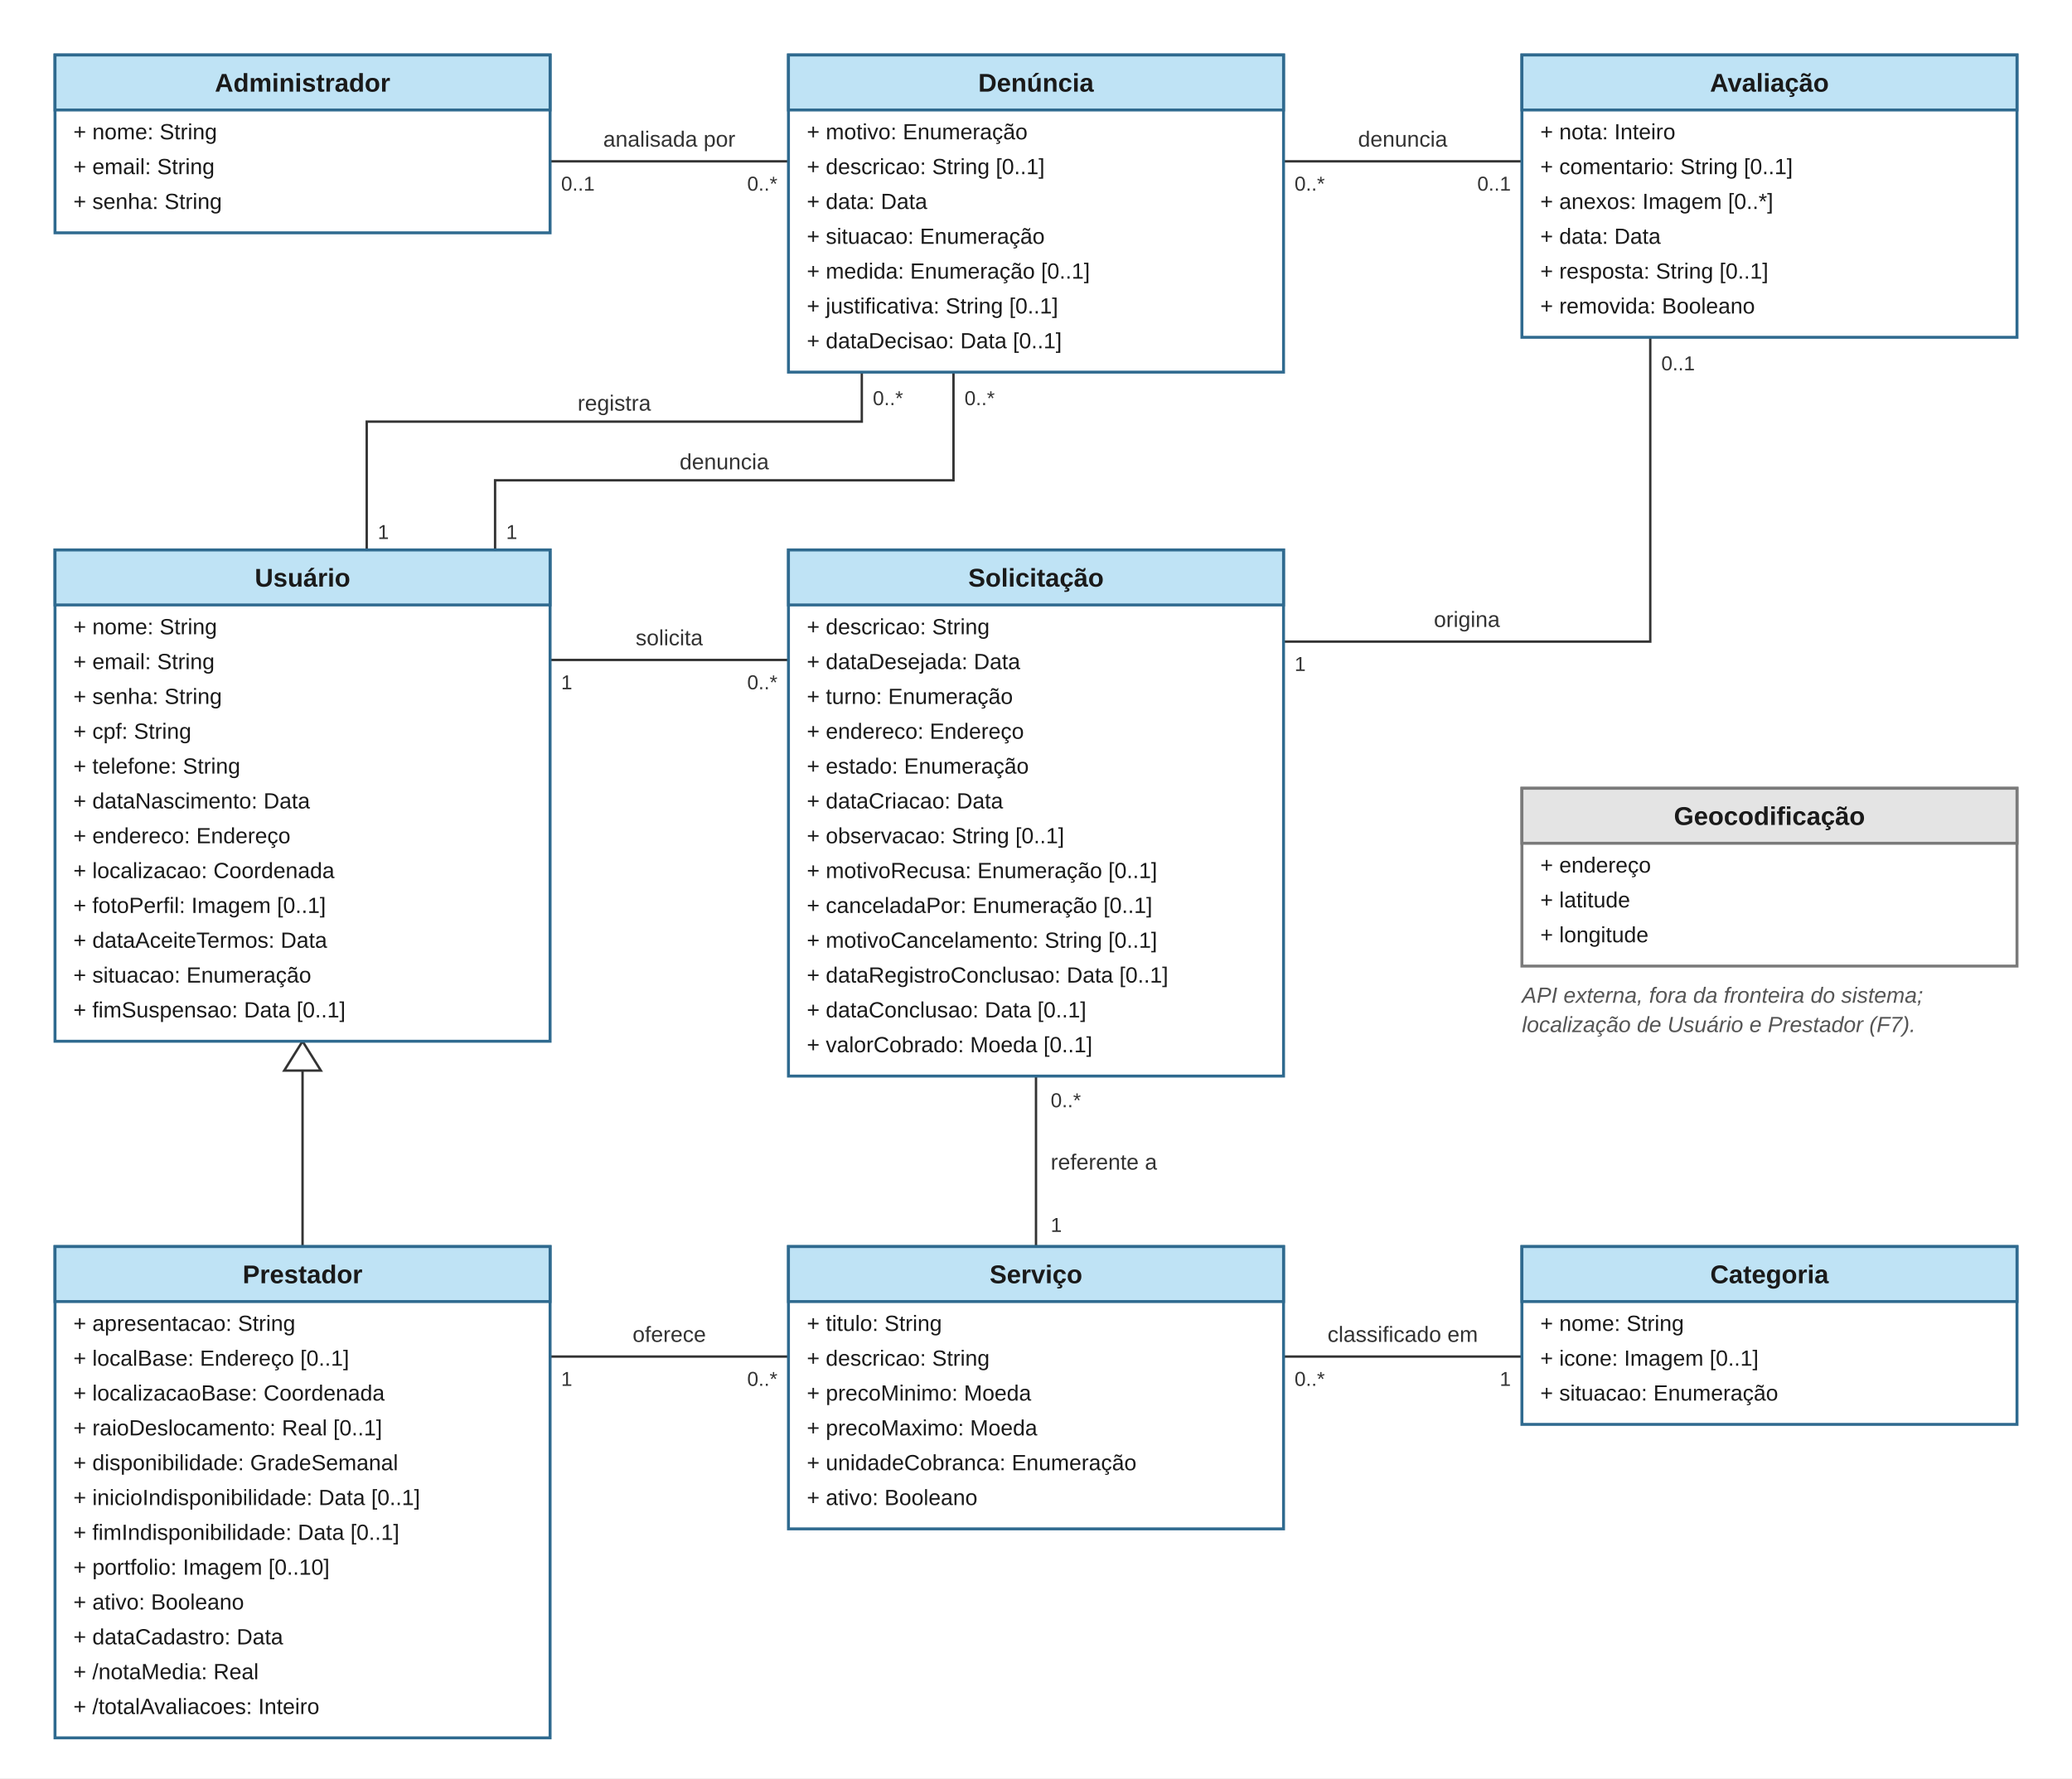
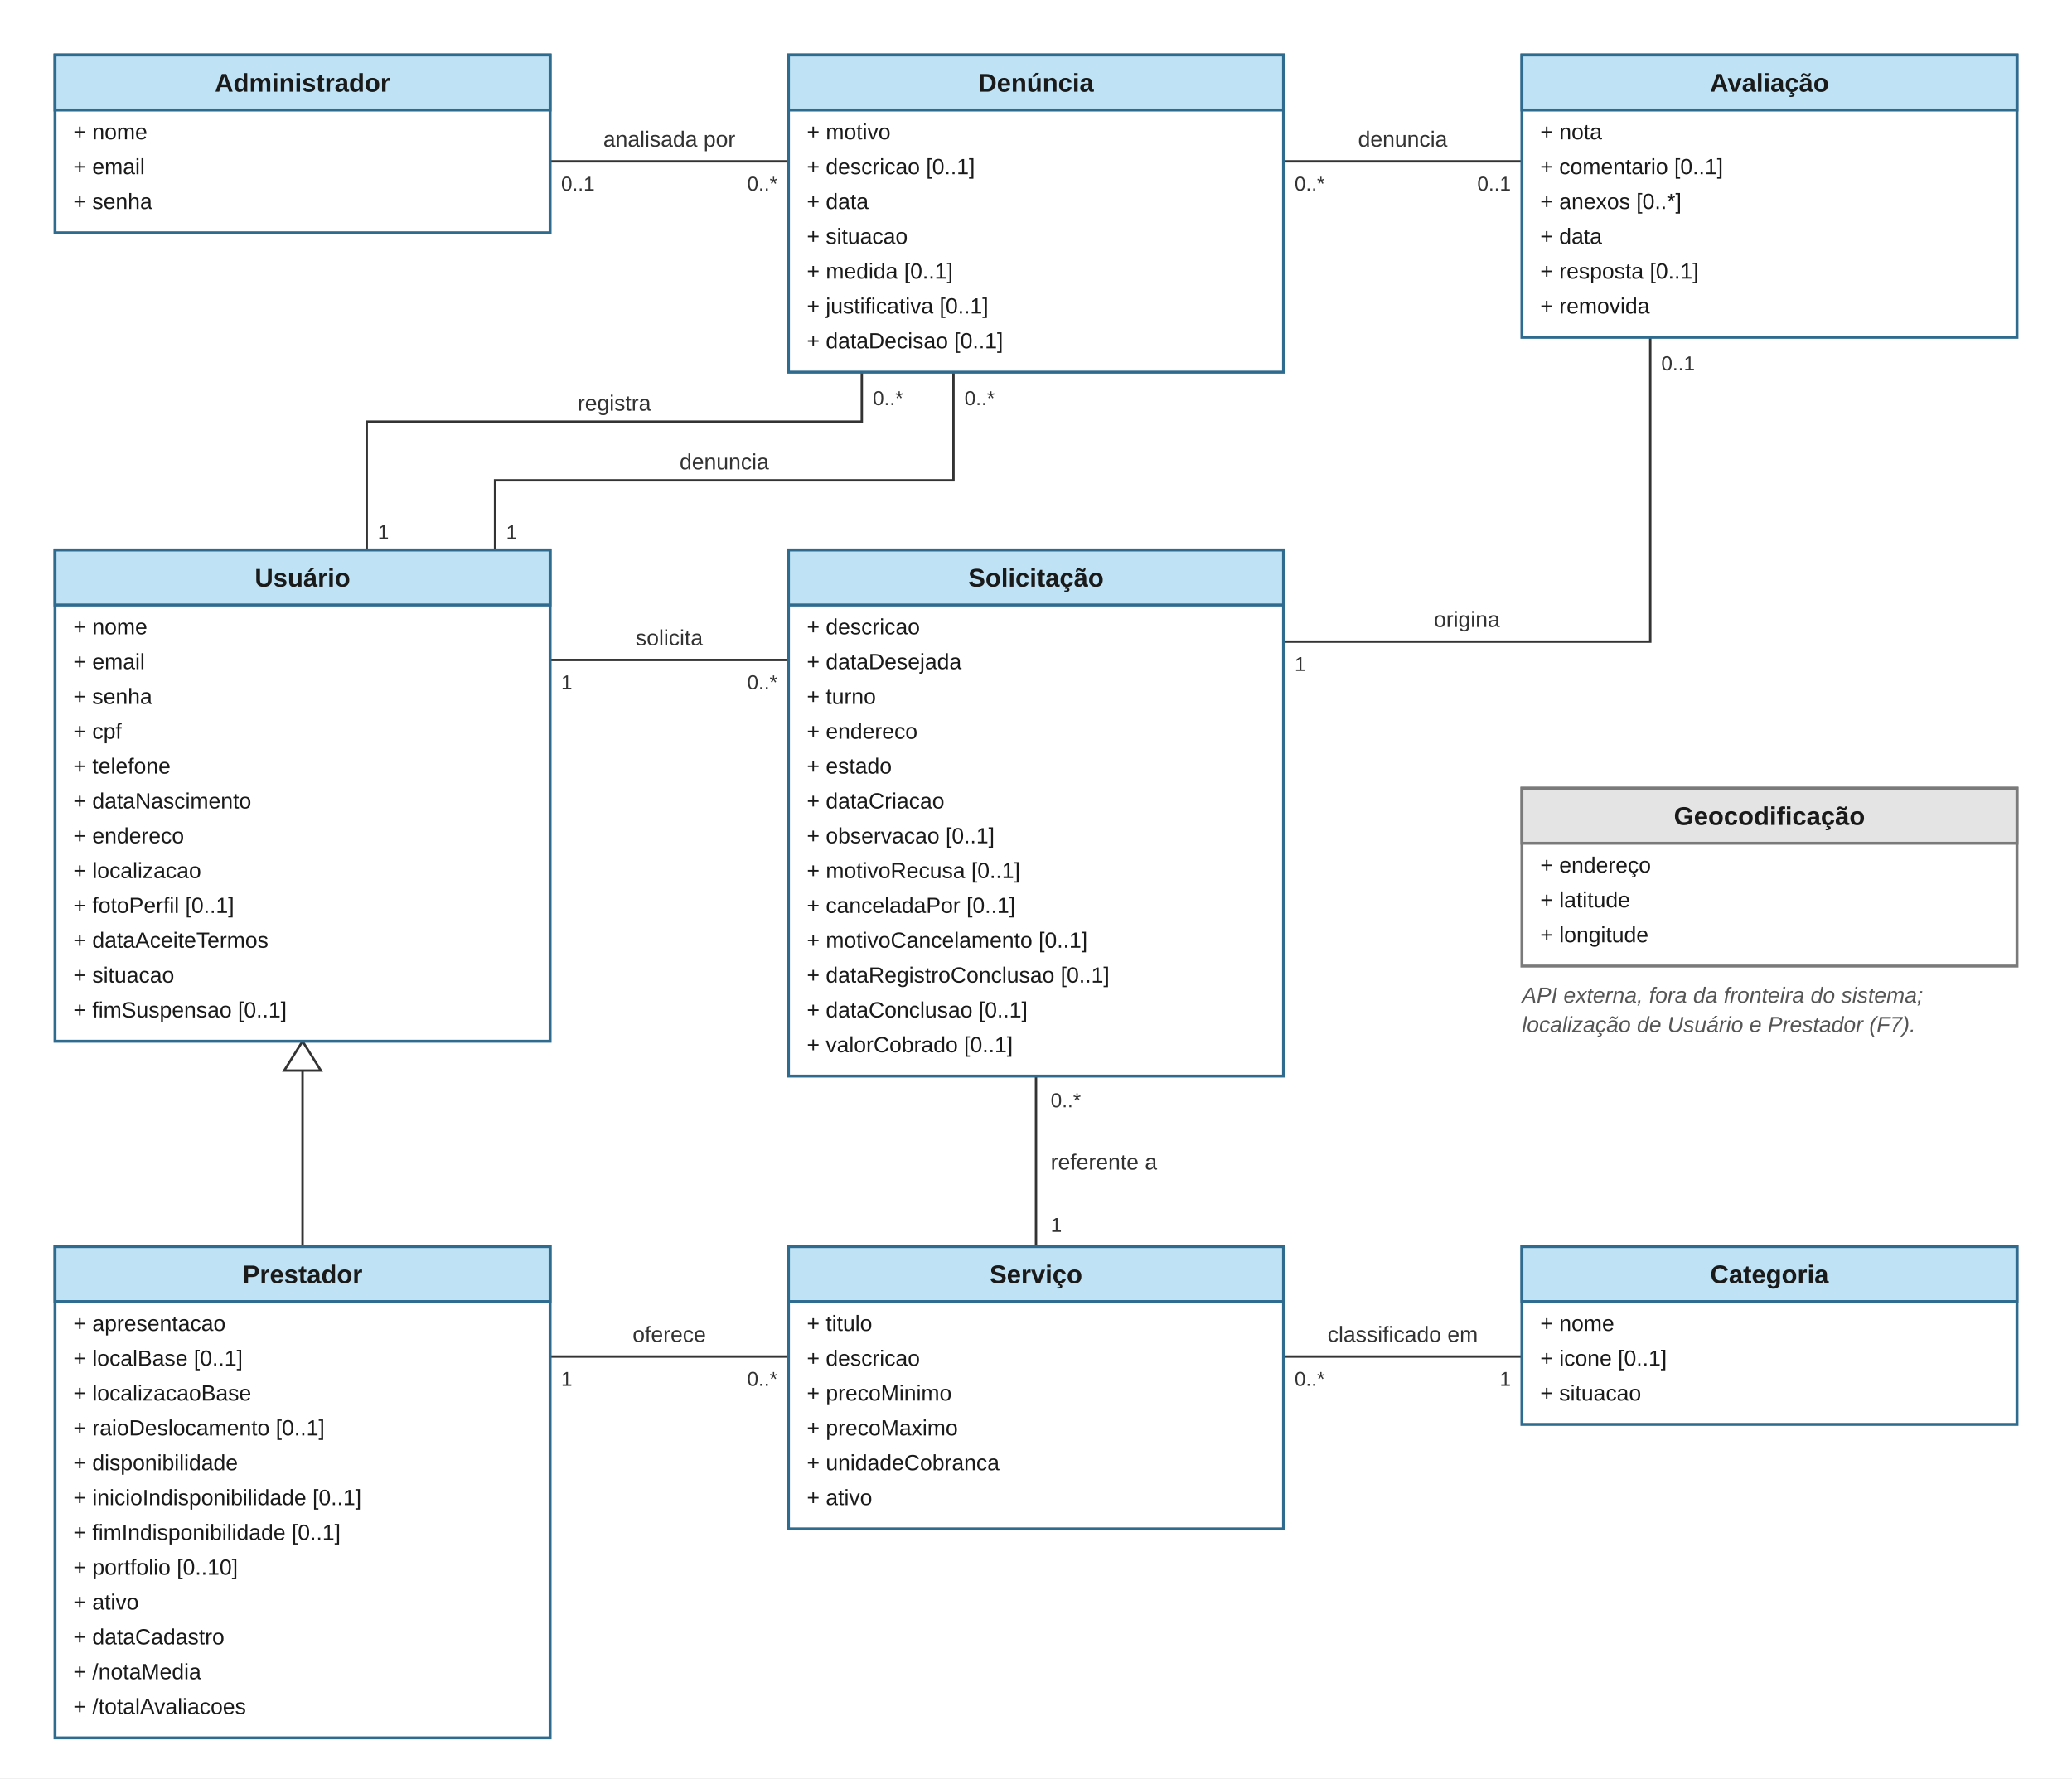
<svg xmlns="http://www.w3.org/2000/svg" width="1130" height="970" viewBox="0 0 1130 970">
  <rect width="1130" height="970" fill="white" />
  <polyline points="430,360 300,360" fill="none" stroke="#333" stroke-width="1.3" />
  <rect x="337" y="340" width="57" height="16" fill="white" />
  <text x="365" y="352" font-family="Arial" font-size="12" font-weight="normal" text-anchor="middle" fill="#333">solicita</text>
  <rect x="398" y="365" width="28" height="15" fill="white" />
  <text x="424" y="376" font-family="Arial" font-size="11" font-weight="normal" text-anchor="end" fill="#333">0..*</text>
  <rect x="304" y="365" width="10" height="15" fill="white" />
  <text x="306" y="376" font-family="Arial" font-size="11" font-weight="normal" text-anchor="start" fill="#333">1</text>
  <polyline points="565,587 565,680" fill="none" stroke="#333" stroke-width="1.3" />
  <rect x="571" y="626" width="77" height="16" fill="white" />
  <text x="573" y="638" font-family="Arial" font-size="12" font-weight="normal" text-anchor="start" fill="#333">referente a</text>
  <rect x="571" y="593" width="28" height="15" fill="white" />
  <text x="573" y="604" font-family="Arial" font-size="11" font-weight="normal" text-anchor="start" fill="#333">0..*</text>
  <rect x="571" y="661" width="10" height="15" fill="white" />
  <text x="573" y="672" font-family="Arial" font-size="11" font-weight="normal" text-anchor="start" fill="#333">1</text>
  <polyline points="430,740 300,740" fill="none" stroke="#333" stroke-width="1.3" />
  <rect x="340" y="720" width="50" height="16" fill="white" />
  <text x="365" y="732" font-family="Arial" font-size="12" font-weight="normal" text-anchor="middle" fill="#333">oferece</text>
  <rect x="398" y="745" width="28" height="15" fill="white" />
  <text x="424" y="756" font-family="Arial" font-size="11" font-weight="normal" text-anchor="end" fill="#333">0..*</text>
  <rect x="304" y="745" width="10" height="15" fill="white" />
  <text x="306" y="756" font-family="Arial" font-size="11" font-weight="normal" text-anchor="start" fill="#333">1</text>
  <polyline points="700,740 830,740" fill="none" stroke="#333" stroke-width="1.3" />
  <rect x="714" y="720" width="103" height="16" fill="white" />
  <text x="765" y="732" font-family="Arial" font-size="12" font-weight="normal" text-anchor="middle" fill="#333">classificado em</text>
  <rect x="704" y="745" width="28" height="15" fill="white" />
  <text x="706" y="756" font-family="Arial" font-size="11" font-weight="normal" text-anchor="start" fill="#333">0..*</text>
  <rect x="816" y="745" width="10" height="15" fill="white" />
  <text x="824" y="756" font-family="Arial" font-size="11" font-weight="normal" text-anchor="end" fill="#333">1</text>
  <polyline points="900,184 900,350 700,350" fill="none" stroke="#333" stroke-width="1.3" />
  <rect x="775" y="330" width="50" height="16" fill="white" />
  <text x="800" y="342" font-family="Arial" font-size="12" font-weight="normal" text-anchor="middle" fill="#333">origina</text>
  <rect x="904" y="191" width="28" height="15" fill="white" />
  <text x="906" y="202" font-family="Arial" font-size="11" font-weight="normal" text-anchor="start" fill="#333">0..1</text>
  <rect x="704" y="355" width="10" height="15" fill="white" />
  <text x="706" y="366" font-family="Arial" font-size="11" font-weight="normal" text-anchor="start" fill="#333">1</text>
  <polyline points="470,203 470,230 200,230 200,300" fill="none" stroke="#333" stroke-width="1.3" />
  <rect x="307" y="212" width="57" height="16" fill="white" />
  <text x="335" y="224" font-family="Arial" font-size="12" font-weight="normal" text-anchor="middle" fill="#333">registra</text>
  <rect x="474" y="210" width="28" height="15" fill="white" />
  <text x="476" y="221" font-family="Arial" font-size="11" font-weight="normal" text-anchor="start" fill="#333">0..*</text>
  <rect x="204" y="283" width="10" height="15" fill="white" />
  <text x="206" y="294" font-family="Arial" font-size="11" font-weight="normal" text-anchor="start" fill="#333">1</text>
  <polyline points="520,203 520,262 270,262 270,300" fill="none" stroke="#333" stroke-width="1.3" />
  <rect x="367" y="244" width="57" height="16" fill="white" />
  <text x="395" y="256" font-family="Arial" font-size="12" font-weight="normal" text-anchor="middle" fill="#333">denuncia</text>
  <rect x="524" y="210" width="28" height="15" fill="white" />
  <text x="526" y="221" font-family="Arial" font-size="11" font-weight="normal" text-anchor="start" fill="#333">0..*</text>
  <rect x="274" y="283" width="10" height="15" fill="white" />
  <text x="276" y="294" font-family="Arial" font-size="11" font-weight="normal" text-anchor="start" fill="#333">1</text>
  <polyline points="700,88 830,88" fill="none" stroke="#333" stroke-width="1.3" />
  <rect x="737" y="68" width="57" height="16" fill="white" />
  <text x="765" y="80" font-family="Arial" font-size="12" font-weight="normal" text-anchor="middle" fill="#333">denuncia</text>
  <rect x="704" y="93" width="28" height="15" fill="white" />
  <text x="706" y="104" font-family="Arial" font-size="11" font-weight="normal" text-anchor="start" fill="#333">0..*</text>
  <rect x="798" y="93" width="28" height="15" fill="white" />
  <text x="824" y="104" font-family="Arial" font-size="11" font-weight="normal" text-anchor="end" fill="#333">0..1</text>
  <polyline points="430,88 300,88" fill="none" stroke="#333" stroke-width="1.3" />
  <rect x="320" y="68" width="90" height="16" fill="white" />
  <text x="365" y="80" font-family="Arial" font-size="12" font-weight="normal" text-anchor="middle" fill="#333">analisada por</text>
  <rect x="398" y="93" width="28" height="15" fill="white" />
  <text x="424" y="104" font-family="Arial" font-size="11" font-weight="normal" text-anchor="end" fill="#333">0..*</text>
  <rect x="304" y="93" width="28" height="15" fill="white" />
  <text x="306" y="104" font-family="Arial" font-size="11" font-weight="normal" text-anchor="start" fill="#333">0..1</text>
  <line x1="165" y1="680" x2="165" y2="584" stroke="#333" stroke-width="1.3" />
  <polygon points="165,568 155,584 175,584" fill="white" stroke="#333" stroke-width="1.3" />
  <rect x="30" y="300" width="270" height="268" fill="white" stroke="#2F6A8F" stroke-width="1.6" />
  <rect x="30" y="300" width="270" height="30" fill="#BFE3F5" stroke="#2F6A8F" stroke-width="1.6" />
  <text x="165.0" y="320" font-family="Arial" font-size="14" font-weight="bold" text-anchor="middle" fill="#1A1A1A">Usuário</text>
-   <text x="40" y="346" font-family="Arial" font-size="12" font-weight="normal" text-anchor="start" fill="#1A1A1A">+ nome: String</text>
-   <text x="40" y="365" font-family="Arial" font-size="12" font-weight="normal" text-anchor="start" fill="#1A1A1A">+ email: String</text>
-   <text x="40" y="384" font-family="Arial" font-size="12" font-weight="normal" text-anchor="start" fill="#1A1A1A">+ senha: String</text>
-   <text x="40" y="403" font-family="Arial" font-size="12" font-weight="normal" text-anchor="start" fill="#1A1A1A">+ cpf: String</text>
-   <text x="40" y="422" font-family="Arial" font-size="12" font-weight="normal" text-anchor="start" fill="#1A1A1A">+ telefone: String</text>
-   <text x="40" y="441" font-family="Arial" font-size="12" font-weight="normal" text-anchor="start" fill="#1A1A1A">+ dataNascimento: Data</text>
-   <text x="40" y="460" font-family="Arial" font-size="12" font-weight="normal" text-anchor="start" fill="#1A1A1A">+ endereco: Endereço</text>
-   <text x="40" y="479" font-family="Arial" font-size="12" font-weight="normal" text-anchor="start" fill="#1A1A1A">+ localizacao: Coordenada</text>
-   <text x="40" y="498" font-family="Arial" font-size="12" font-weight="normal" text-anchor="start" fill="#1A1A1A">+ fotoPerfil: Imagem [0..1]</text>
-   <text x="40" y="517" font-family="Arial" font-size="12" font-weight="normal" text-anchor="start" fill="#1A1A1A">+ dataAceiteTermos: Data</text>
-   <text x="40" y="536" font-family="Arial" font-size="12" font-weight="normal" text-anchor="start" fill="#1A1A1A">+ situacao: Enumeração</text>
-   <text x="40" y="555" font-family="Arial" font-size="12" font-weight="normal" text-anchor="start" fill="#1A1A1A">+ fimSuspensao: Data [0..1]</text>
+   <text x="40" y="346" font-family="Arial" font-size="12" font-weight="normal" text-anchor="start" fill="#1A1A1A">+ nome</text>
+   <text x="40" y="365" font-family="Arial" font-size="12" font-weight="normal" text-anchor="start" fill="#1A1A1A">+ email</text>
+   <text x="40" y="384" font-family="Arial" font-size="12" font-weight="normal" text-anchor="start" fill="#1A1A1A">+ senha</text>
+   <text x="40" y="403" font-family="Arial" font-size="12" font-weight="normal" text-anchor="start" fill="#1A1A1A">+ cpf</text>
+   <text x="40" y="422" font-family="Arial" font-size="12" font-weight="normal" text-anchor="start" fill="#1A1A1A">+ telefone</text>
+   <text x="40" y="441" font-family="Arial" font-size="12" font-weight="normal" text-anchor="start" fill="#1A1A1A">+ dataNascimento</text>
+   <text x="40" y="460" font-family="Arial" font-size="12" font-weight="normal" text-anchor="start" fill="#1A1A1A">+ endereco</text>
+   <text x="40" y="479" font-family="Arial" font-size="12" font-weight="normal" text-anchor="start" fill="#1A1A1A">+ localizacao</text>
+   <text x="40" y="498" font-family="Arial" font-size="12" font-weight="normal" text-anchor="start" fill="#1A1A1A">+ fotoPerfil [0..1]</text>
+   <text x="40" y="517" font-family="Arial" font-size="12" font-weight="normal" text-anchor="start" fill="#1A1A1A">+ dataAceiteTermos</text>
+   <text x="40" y="536" font-family="Arial" font-size="12" font-weight="normal" text-anchor="start" fill="#1A1A1A">+ situacao</text>
+   <text x="40" y="555" font-family="Arial" font-size="12" font-weight="normal" text-anchor="start" fill="#1A1A1A">+ fimSuspensao [0..1]</text>
  <rect x="30" y="680" width="270" height="268" fill="white" stroke="#2F6A8F" stroke-width="1.6" />
  <rect x="30" y="680" width="270" height="30" fill="#BFE3F5" stroke="#2F6A8F" stroke-width="1.6" />
  <text x="165.0" y="700" font-family="Arial" font-size="14" font-weight="bold" text-anchor="middle" fill="#1A1A1A">Prestador</text>
-   <text x="40" y="726" font-family="Arial" font-size="12" font-weight="normal" text-anchor="start" fill="#1A1A1A">+ apresentacao: String</text>
-   <text x="40" y="745" font-family="Arial" font-size="12" font-weight="normal" text-anchor="start" fill="#1A1A1A">+ localBase: Endereço [0..1]</text>
-   <text x="40" y="764" font-family="Arial" font-size="12" font-weight="normal" text-anchor="start" fill="#1A1A1A">+ localizacaoBase: Coordenada</text>
-   <text x="40" y="783" font-family="Arial" font-size="12" font-weight="normal" text-anchor="start" fill="#1A1A1A">+ raioDeslocamento: Real [0..1]</text>
-   <text x="40" y="802" font-family="Arial" font-size="12" font-weight="normal" text-anchor="start" fill="#1A1A1A">+ disponibilidade: GradeSemanal</text>
-   <text x="40" y="821" font-family="Arial" font-size="12" font-weight="normal" text-anchor="start" fill="#1A1A1A">+ inicioIndisponibilidade: Data [0..1]</text>
-   <text x="40" y="840" font-family="Arial" font-size="12" font-weight="normal" text-anchor="start" fill="#1A1A1A">+ fimIndisponibilidade: Data [0..1]</text>
-   <text x="40" y="859" font-family="Arial" font-size="12" font-weight="normal" text-anchor="start" fill="#1A1A1A">+ portfolio: Imagem [0..10]</text>
-   <text x="40" y="878" font-family="Arial" font-size="12" font-weight="normal" text-anchor="start" fill="#1A1A1A">+ ativo: Booleano</text>
-   <text x="40" y="897" font-family="Arial" font-size="12" font-weight="normal" text-anchor="start" fill="#1A1A1A">+ dataCadastro: Data</text>
-   <text x="40" y="916" font-family="Arial" font-size="12" font-weight="normal" text-anchor="start" fill="#1A1A1A">+ /notaMedia: Real</text>
-   <text x="40" y="935" font-family="Arial" font-size="12" font-weight="normal" text-anchor="start" fill="#1A1A1A">+ /totalAvaliacoes: Inteiro</text>
+   <text x="40" y="726" font-family="Arial" font-size="12" font-weight="normal" text-anchor="start" fill="#1A1A1A">+ apresentacao</text>
+   <text x="40" y="745" font-family="Arial" font-size="12" font-weight="normal" text-anchor="start" fill="#1A1A1A">+ localBase [0..1]</text>
+   <text x="40" y="764" font-family="Arial" font-size="12" font-weight="normal" text-anchor="start" fill="#1A1A1A">+ localizacaoBase</text>
+   <text x="40" y="783" font-family="Arial" font-size="12" font-weight="normal" text-anchor="start" fill="#1A1A1A">+ raioDeslocamento [0..1]</text>
+   <text x="40" y="802" font-family="Arial" font-size="12" font-weight="normal" text-anchor="start" fill="#1A1A1A">+ disponibilidade</text>
+   <text x="40" y="821" font-family="Arial" font-size="12" font-weight="normal" text-anchor="start" fill="#1A1A1A">+ inicioIndisponibilidade [0..1]</text>
+   <text x="40" y="840" font-family="Arial" font-size="12" font-weight="normal" text-anchor="start" fill="#1A1A1A">+ fimIndisponibilidade [0..1]</text>
+   <text x="40" y="859" font-family="Arial" font-size="12" font-weight="normal" text-anchor="start" fill="#1A1A1A">+ portfolio [0..10]</text>
+   <text x="40" y="878" font-family="Arial" font-size="12" font-weight="normal" text-anchor="start" fill="#1A1A1A">+ ativo</text>
+   <text x="40" y="897" font-family="Arial" font-size="12" font-weight="normal" text-anchor="start" fill="#1A1A1A">+ dataCadastro</text>
+   <text x="40" y="916" font-family="Arial" font-size="12" font-weight="normal" text-anchor="start" fill="#1A1A1A">+ /notaMedia</text>
+   <text x="40" y="935" font-family="Arial" font-size="12" font-weight="normal" text-anchor="start" fill="#1A1A1A">+ /totalAvaliacoes</text>
  <rect x="430" y="680" width="270" height="154" fill="white" stroke="#2F6A8F" stroke-width="1.6" />
  <rect x="430" y="680" width="270" height="30" fill="#BFE3F5" stroke="#2F6A8F" stroke-width="1.6" />
  <text x="565.0" y="700" font-family="Arial" font-size="14" font-weight="bold" text-anchor="middle" fill="#1A1A1A">Serviço</text>
-   <text x="440" y="726" font-family="Arial" font-size="12" font-weight="normal" text-anchor="start" fill="#1A1A1A">+ titulo: String</text>
-   <text x="440" y="745" font-family="Arial" font-size="12" font-weight="normal" text-anchor="start" fill="#1A1A1A">+ descricao: String</text>
-   <text x="440" y="764" font-family="Arial" font-size="12" font-weight="normal" text-anchor="start" fill="#1A1A1A">+ precoMinimo: Moeda</text>
-   <text x="440" y="783" font-family="Arial" font-size="12" font-weight="normal" text-anchor="start" fill="#1A1A1A">+ precoMaximo: Moeda</text>
-   <text x="440" y="802" font-family="Arial" font-size="12" font-weight="normal" text-anchor="start" fill="#1A1A1A">+ unidadeCobranca: Enumeração</text>
-   <text x="440" y="821" font-family="Arial" font-size="12" font-weight="normal" text-anchor="start" fill="#1A1A1A">+ ativo: Booleano</text>
+   <text x="440" y="726" font-family="Arial" font-size="12" font-weight="normal" text-anchor="start" fill="#1A1A1A">+ titulo</text>
+   <text x="440" y="745" font-family="Arial" font-size="12" font-weight="normal" text-anchor="start" fill="#1A1A1A">+ descricao</text>
+   <text x="440" y="764" font-family="Arial" font-size="12" font-weight="normal" text-anchor="start" fill="#1A1A1A">+ precoMinimo</text>
+   <text x="440" y="783" font-family="Arial" font-size="12" font-weight="normal" text-anchor="start" fill="#1A1A1A">+ precoMaximo</text>
+   <text x="440" y="802" font-family="Arial" font-size="12" font-weight="normal" text-anchor="start" fill="#1A1A1A">+ unidadeCobranca</text>
+   <text x="440" y="821" font-family="Arial" font-size="12" font-weight="normal" text-anchor="start" fill="#1A1A1A">+ ativo</text>
  <rect x="830" y="680" width="270" height="97" fill="white" stroke="#2F6A8F" stroke-width="1.6" />
  <rect x="830" y="680" width="270" height="30" fill="#BFE3F5" stroke="#2F6A8F" stroke-width="1.6" />
  <text x="965.0" y="700" font-family="Arial" font-size="14" font-weight="bold" text-anchor="middle" fill="#1A1A1A">Categoria</text>
-   <text x="840" y="726" font-family="Arial" font-size="12" font-weight="normal" text-anchor="start" fill="#1A1A1A">+ nome: String</text>
-   <text x="840" y="745" font-family="Arial" font-size="12" font-weight="normal" text-anchor="start" fill="#1A1A1A">+ icone: Imagem [0..1]</text>
-   <text x="840" y="764" font-family="Arial" font-size="12" font-weight="normal" text-anchor="start" fill="#1A1A1A">+ situacao: Enumeração</text>
+   <text x="840" y="726" font-family="Arial" font-size="12" font-weight="normal" text-anchor="start" fill="#1A1A1A">+ nome</text>
+   <text x="840" y="745" font-family="Arial" font-size="12" font-weight="normal" text-anchor="start" fill="#1A1A1A">+ icone [0..1]</text>
+   <text x="840" y="764" font-family="Arial" font-size="12" font-weight="normal" text-anchor="start" fill="#1A1A1A">+ situacao</text>
  <rect x="430" y="300" width="270" height="287" fill="white" stroke="#2F6A8F" stroke-width="1.6" />
  <rect x="430" y="300" width="270" height="30" fill="#BFE3F5" stroke="#2F6A8F" stroke-width="1.6" />
  <text x="565.0" y="320" font-family="Arial" font-size="14" font-weight="bold" text-anchor="middle" fill="#1A1A1A">Solicitação</text>
-   <text x="440" y="346" font-family="Arial" font-size="12" font-weight="normal" text-anchor="start" fill="#1A1A1A">+ descricao: String</text>
-   <text x="440" y="365" font-family="Arial" font-size="12" font-weight="normal" text-anchor="start" fill="#1A1A1A">+ dataDesejada: Data</text>
-   <text x="440" y="384" font-family="Arial" font-size="12" font-weight="normal" text-anchor="start" fill="#1A1A1A">+ turno: Enumeração</text>
-   <text x="440" y="403" font-family="Arial" font-size="12" font-weight="normal" text-anchor="start" fill="#1A1A1A">+ endereco: Endereço</text>
-   <text x="440" y="422" font-family="Arial" font-size="12" font-weight="normal" text-anchor="start" fill="#1A1A1A">+ estado: Enumeração</text>
-   <text x="440" y="441" font-family="Arial" font-size="12" font-weight="normal" text-anchor="start" fill="#1A1A1A">+ dataCriacao: Data</text>
-   <text x="440" y="460" font-family="Arial" font-size="12" font-weight="normal" text-anchor="start" fill="#1A1A1A">+ observacao: String [0..1]</text>
-   <text x="440" y="479" font-family="Arial" font-size="12" font-weight="normal" text-anchor="start" fill="#1A1A1A">+ motivoRecusa: Enumeração [0..1]</text>
-   <text x="440" y="498" font-family="Arial" font-size="12" font-weight="normal" text-anchor="start" fill="#1A1A1A">+ canceladaPor: Enumeração [0..1]</text>
-   <text x="440" y="517" font-family="Arial" font-size="12" font-weight="normal" text-anchor="start" fill="#1A1A1A">+ motivoCancelamento: String [0..1]</text>
-   <text x="440" y="536" font-family="Arial" font-size="12" font-weight="normal" text-anchor="start" fill="#1A1A1A">+ dataRegistroConclusao: Data [0..1]</text>
-   <text x="440" y="555" font-family="Arial" font-size="12" font-weight="normal" text-anchor="start" fill="#1A1A1A">+ dataConclusao: Data [0..1]</text>
-   <text x="440" y="574" font-family="Arial" font-size="12" font-weight="normal" text-anchor="start" fill="#1A1A1A">+ valorCobrado: Moeda [0..1]</text>
+   <text x="440" y="346" font-family="Arial" font-size="12" font-weight="normal" text-anchor="start" fill="#1A1A1A">+ descricao</text>
+   <text x="440" y="365" font-family="Arial" font-size="12" font-weight="normal" text-anchor="start" fill="#1A1A1A">+ dataDesejada</text>
+   <text x="440" y="384" font-family="Arial" font-size="12" font-weight="normal" text-anchor="start" fill="#1A1A1A">+ turno</text>
+   <text x="440" y="403" font-family="Arial" font-size="12" font-weight="normal" text-anchor="start" fill="#1A1A1A">+ endereco</text>
+   <text x="440" y="422" font-family="Arial" font-size="12" font-weight="normal" text-anchor="start" fill="#1A1A1A">+ estado</text>
+   <text x="440" y="441" font-family="Arial" font-size="12" font-weight="normal" text-anchor="start" fill="#1A1A1A">+ dataCriacao</text>
+   <text x="440" y="460" font-family="Arial" font-size="12" font-weight="normal" text-anchor="start" fill="#1A1A1A">+ observacao [0..1]</text>
+   <text x="440" y="479" font-family="Arial" font-size="12" font-weight="normal" text-anchor="start" fill="#1A1A1A">+ motivoRecusa [0..1]</text>
+   <text x="440" y="498" font-family="Arial" font-size="12" font-weight="normal" text-anchor="start" fill="#1A1A1A">+ canceladaPor [0..1]</text>
+   <text x="440" y="517" font-family="Arial" font-size="12" font-weight="normal" text-anchor="start" fill="#1A1A1A">+ motivoCancelamento [0..1]</text>
+   <text x="440" y="536" font-family="Arial" font-size="12" font-weight="normal" text-anchor="start" fill="#1A1A1A">+ dataRegistroConclusao [0..1]</text>
+   <text x="440" y="555" font-family="Arial" font-size="12" font-weight="normal" text-anchor="start" fill="#1A1A1A">+ dataConclusao [0..1]</text>
+   <text x="440" y="574" font-family="Arial" font-size="12" font-weight="normal" text-anchor="start" fill="#1A1A1A">+ valorCobrado [0..1]</text>
  <rect x="830" y="30" width="270" height="154" fill="white" stroke="#2F6A8F" stroke-width="1.6" />
  <rect x="830" y="30" width="270" height="30" fill="#BFE3F5" stroke="#2F6A8F" stroke-width="1.6" />
  <text x="965.0" y="50" font-family="Arial" font-size="14" font-weight="bold" text-anchor="middle" fill="#1A1A1A">Avaliação</text>
-   <text x="840" y="76" font-family="Arial" font-size="12" font-weight="normal" text-anchor="start" fill="#1A1A1A">+ nota: Inteiro</text>
-   <text x="840" y="95" font-family="Arial" font-size="12" font-weight="normal" text-anchor="start" fill="#1A1A1A">+ comentario: String [0..1]</text>
-   <text x="840" y="114" font-family="Arial" font-size="12" font-weight="normal" text-anchor="start" fill="#1A1A1A">+ anexos: Imagem [0..*]</text>
-   <text x="840" y="133" font-family="Arial" font-size="12" font-weight="normal" text-anchor="start" fill="#1A1A1A">+ data: Data</text>
-   <text x="840" y="152" font-family="Arial" font-size="12" font-weight="normal" text-anchor="start" fill="#1A1A1A">+ resposta: String [0..1]</text>
-   <text x="840" y="171" font-family="Arial" font-size="12" font-weight="normal" text-anchor="start" fill="#1A1A1A">+ removida: Booleano</text>
+   <text x="840" y="76" font-family="Arial" font-size="12" font-weight="normal" text-anchor="start" fill="#1A1A1A">+ nota</text>
+   <text x="840" y="95" font-family="Arial" font-size="12" font-weight="normal" text-anchor="start" fill="#1A1A1A">+ comentario [0..1]</text>
+   <text x="840" y="114" font-family="Arial" font-size="12" font-weight="normal" text-anchor="start" fill="#1A1A1A">+ anexos [0..*]</text>
+   <text x="840" y="133" font-family="Arial" font-size="12" font-weight="normal" text-anchor="start" fill="#1A1A1A">+ data</text>
+   <text x="840" y="152" font-family="Arial" font-size="12" font-weight="normal" text-anchor="start" fill="#1A1A1A">+ resposta [0..1]</text>
+   <text x="840" y="171" font-family="Arial" font-size="12" font-weight="normal" text-anchor="start" fill="#1A1A1A">+ removida</text>
  <rect x="430" y="30" width="270" height="173" fill="white" stroke="#2F6A8F" stroke-width="1.6" />
  <rect x="430" y="30" width="270" height="30" fill="#BFE3F5" stroke="#2F6A8F" stroke-width="1.6" />
  <text x="565.0" y="50" font-family="Arial" font-size="14" font-weight="bold" text-anchor="middle" fill="#1A1A1A">Denúncia</text>
-   <text x="440" y="76" font-family="Arial" font-size="12" font-weight="normal" text-anchor="start" fill="#1A1A1A">+ motivo: Enumeração</text>
-   <text x="440" y="95" font-family="Arial" font-size="12" font-weight="normal" text-anchor="start" fill="#1A1A1A">+ descricao: String [0..1]</text>
-   <text x="440" y="114" font-family="Arial" font-size="12" font-weight="normal" text-anchor="start" fill="#1A1A1A">+ data: Data</text>
-   <text x="440" y="133" font-family="Arial" font-size="12" font-weight="normal" text-anchor="start" fill="#1A1A1A">+ situacao: Enumeração</text>
-   <text x="440" y="152" font-family="Arial" font-size="12" font-weight="normal" text-anchor="start" fill="#1A1A1A">+ medida: Enumeração [0..1]</text>
-   <text x="440" y="171" font-family="Arial" font-size="12" font-weight="normal" text-anchor="start" fill="#1A1A1A">+ justificativa: String [0..1]</text>
-   <text x="440" y="190" font-family="Arial" font-size="12" font-weight="normal" text-anchor="start" fill="#1A1A1A">+ dataDecisao: Data [0..1]</text>
+   <text x="440" y="76" font-family="Arial" font-size="12" font-weight="normal" text-anchor="start" fill="#1A1A1A">+ motivo</text>
+   <text x="440" y="95" font-family="Arial" font-size="12" font-weight="normal" text-anchor="start" fill="#1A1A1A">+ descricao [0..1]</text>
+   <text x="440" y="114" font-family="Arial" font-size="12" font-weight="normal" text-anchor="start" fill="#1A1A1A">+ data</text>
+   <text x="440" y="133" font-family="Arial" font-size="12" font-weight="normal" text-anchor="start" fill="#1A1A1A">+ situacao</text>
+   <text x="440" y="152" font-family="Arial" font-size="12" font-weight="normal" text-anchor="start" fill="#1A1A1A">+ medida [0..1]</text>
+   <text x="440" y="171" font-family="Arial" font-size="12" font-weight="normal" text-anchor="start" fill="#1A1A1A">+ justificativa [0..1]</text>
+   <text x="440" y="190" font-family="Arial" font-size="12" font-weight="normal" text-anchor="start" fill="#1A1A1A">+ dataDecisao [0..1]</text>
  <rect x="30" y="30" width="270" height="97" fill="white" stroke="#2F6A8F" stroke-width="1.6" />
  <rect x="30" y="30" width="270" height="30" fill="#BFE3F5" stroke="#2F6A8F" stroke-width="1.6" />
  <text x="165.0" y="50" font-family="Arial" font-size="14" font-weight="bold" text-anchor="middle" fill="#1A1A1A">Administrador</text>
-   <text x="40" y="76" font-family="Arial" font-size="12" font-weight="normal" text-anchor="start" fill="#1A1A1A">+ nome: String</text>
-   <text x="40" y="95" font-family="Arial" font-size="12" font-weight="normal" text-anchor="start" fill="#1A1A1A">+ email: String</text>
-   <text x="40" y="114" font-family="Arial" font-size="12" font-weight="normal" text-anchor="start" fill="#1A1A1A">+ senha: String</text>
+   <text x="40" y="76" font-family="Arial" font-size="12" font-weight="normal" text-anchor="start" fill="#1A1A1A">+ nome</text>
+   <text x="40" y="95" font-family="Arial" font-size="12" font-weight="normal" text-anchor="start" fill="#1A1A1A">+ email</text>
+   <text x="40" y="114" font-family="Arial" font-size="12" font-weight="normal" text-anchor="start" fill="#1A1A1A">+ senha</text>
  <rect x="830" y="430" width="270" height="97" fill="white" stroke="#7A7A7A" stroke-width="1.6" />
  <rect x="830" y="430" width="270" height="30" fill="#E4E4E4" stroke="#7A7A7A" stroke-width="1.6" />
  <text x="965.0" y="450" font-family="Arial" font-size="14" font-weight="bold" text-anchor="middle" fill="#1A1A1A">Geocodificação</text>
  <text x="840" y="476" font-family="Arial" font-size="12" font-weight="normal" text-anchor="start" fill="#1A1A1A">+ endereço</text>
  <text x="840" y="495" font-family="Arial" font-size="12" font-weight="normal" text-anchor="start" fill="#1A1A1A">+ latitude</text>
  <text x="840" y="514" font-family="Arial" font-size="12" font-weight="normal" text-anchor="start" fill="#1A1A1A">+ longitude</text>
  <text x="830" y="547" font-family="Arial" font-size="12" font-style="italic" fill="#555">API externa, fora da fronteira do sistema;</text>
  <text x="830" y="563" font-family="Arial" font-size="12" font-style="italic" fill="#555">localização de Usuário e Prestador (F7).</text>
</svg>
